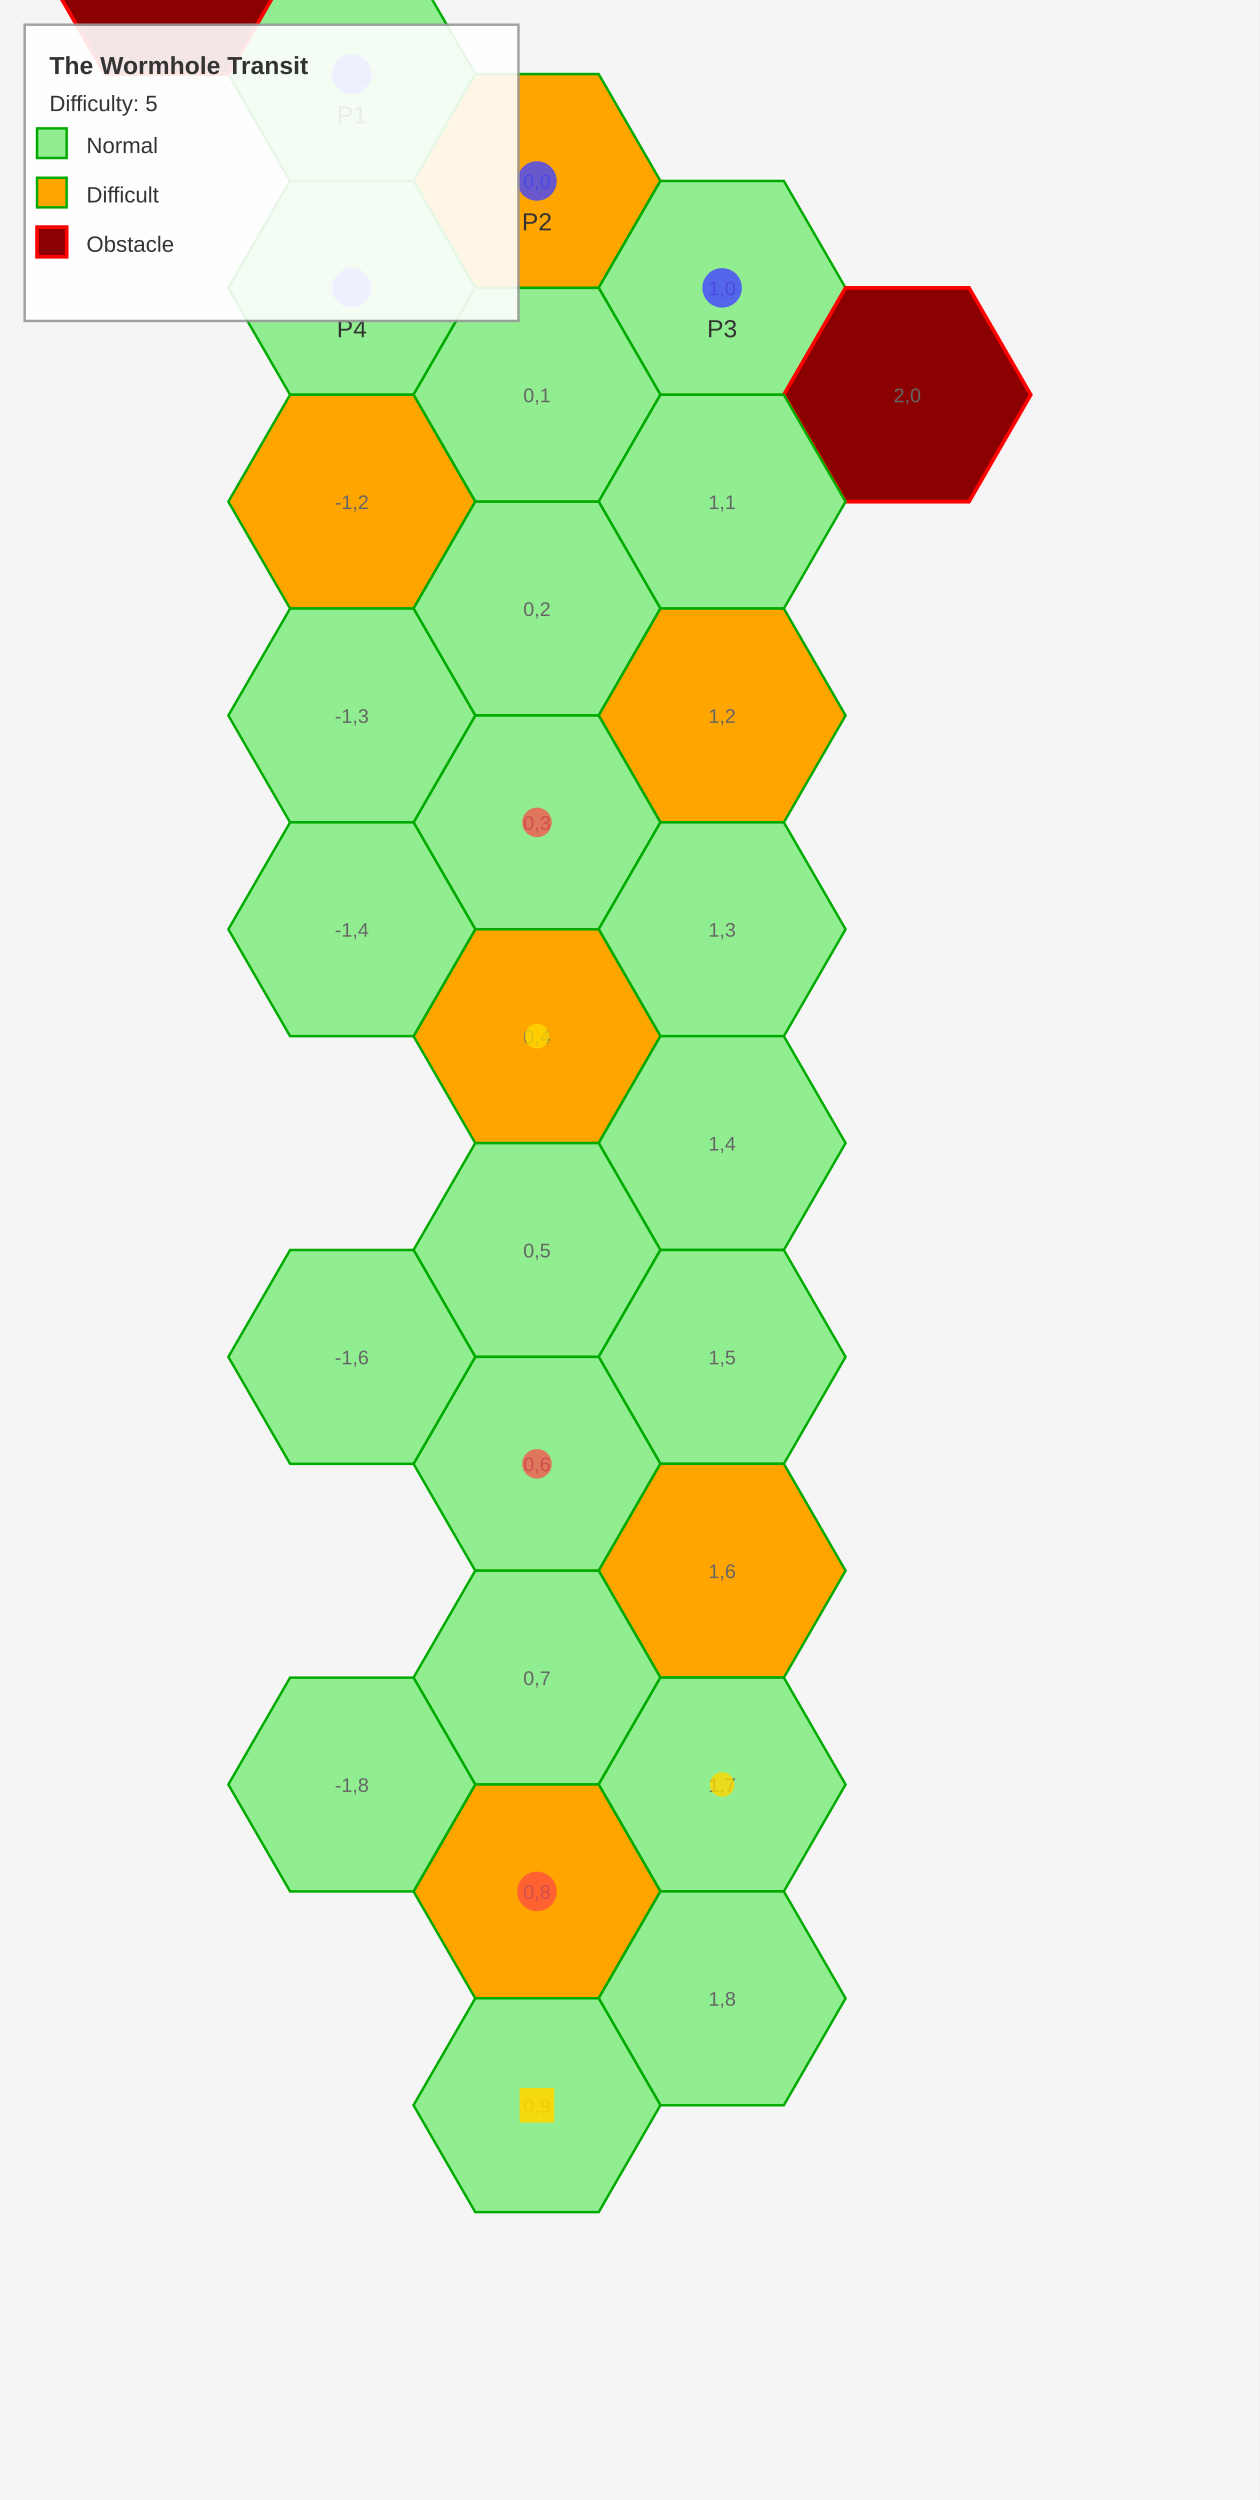
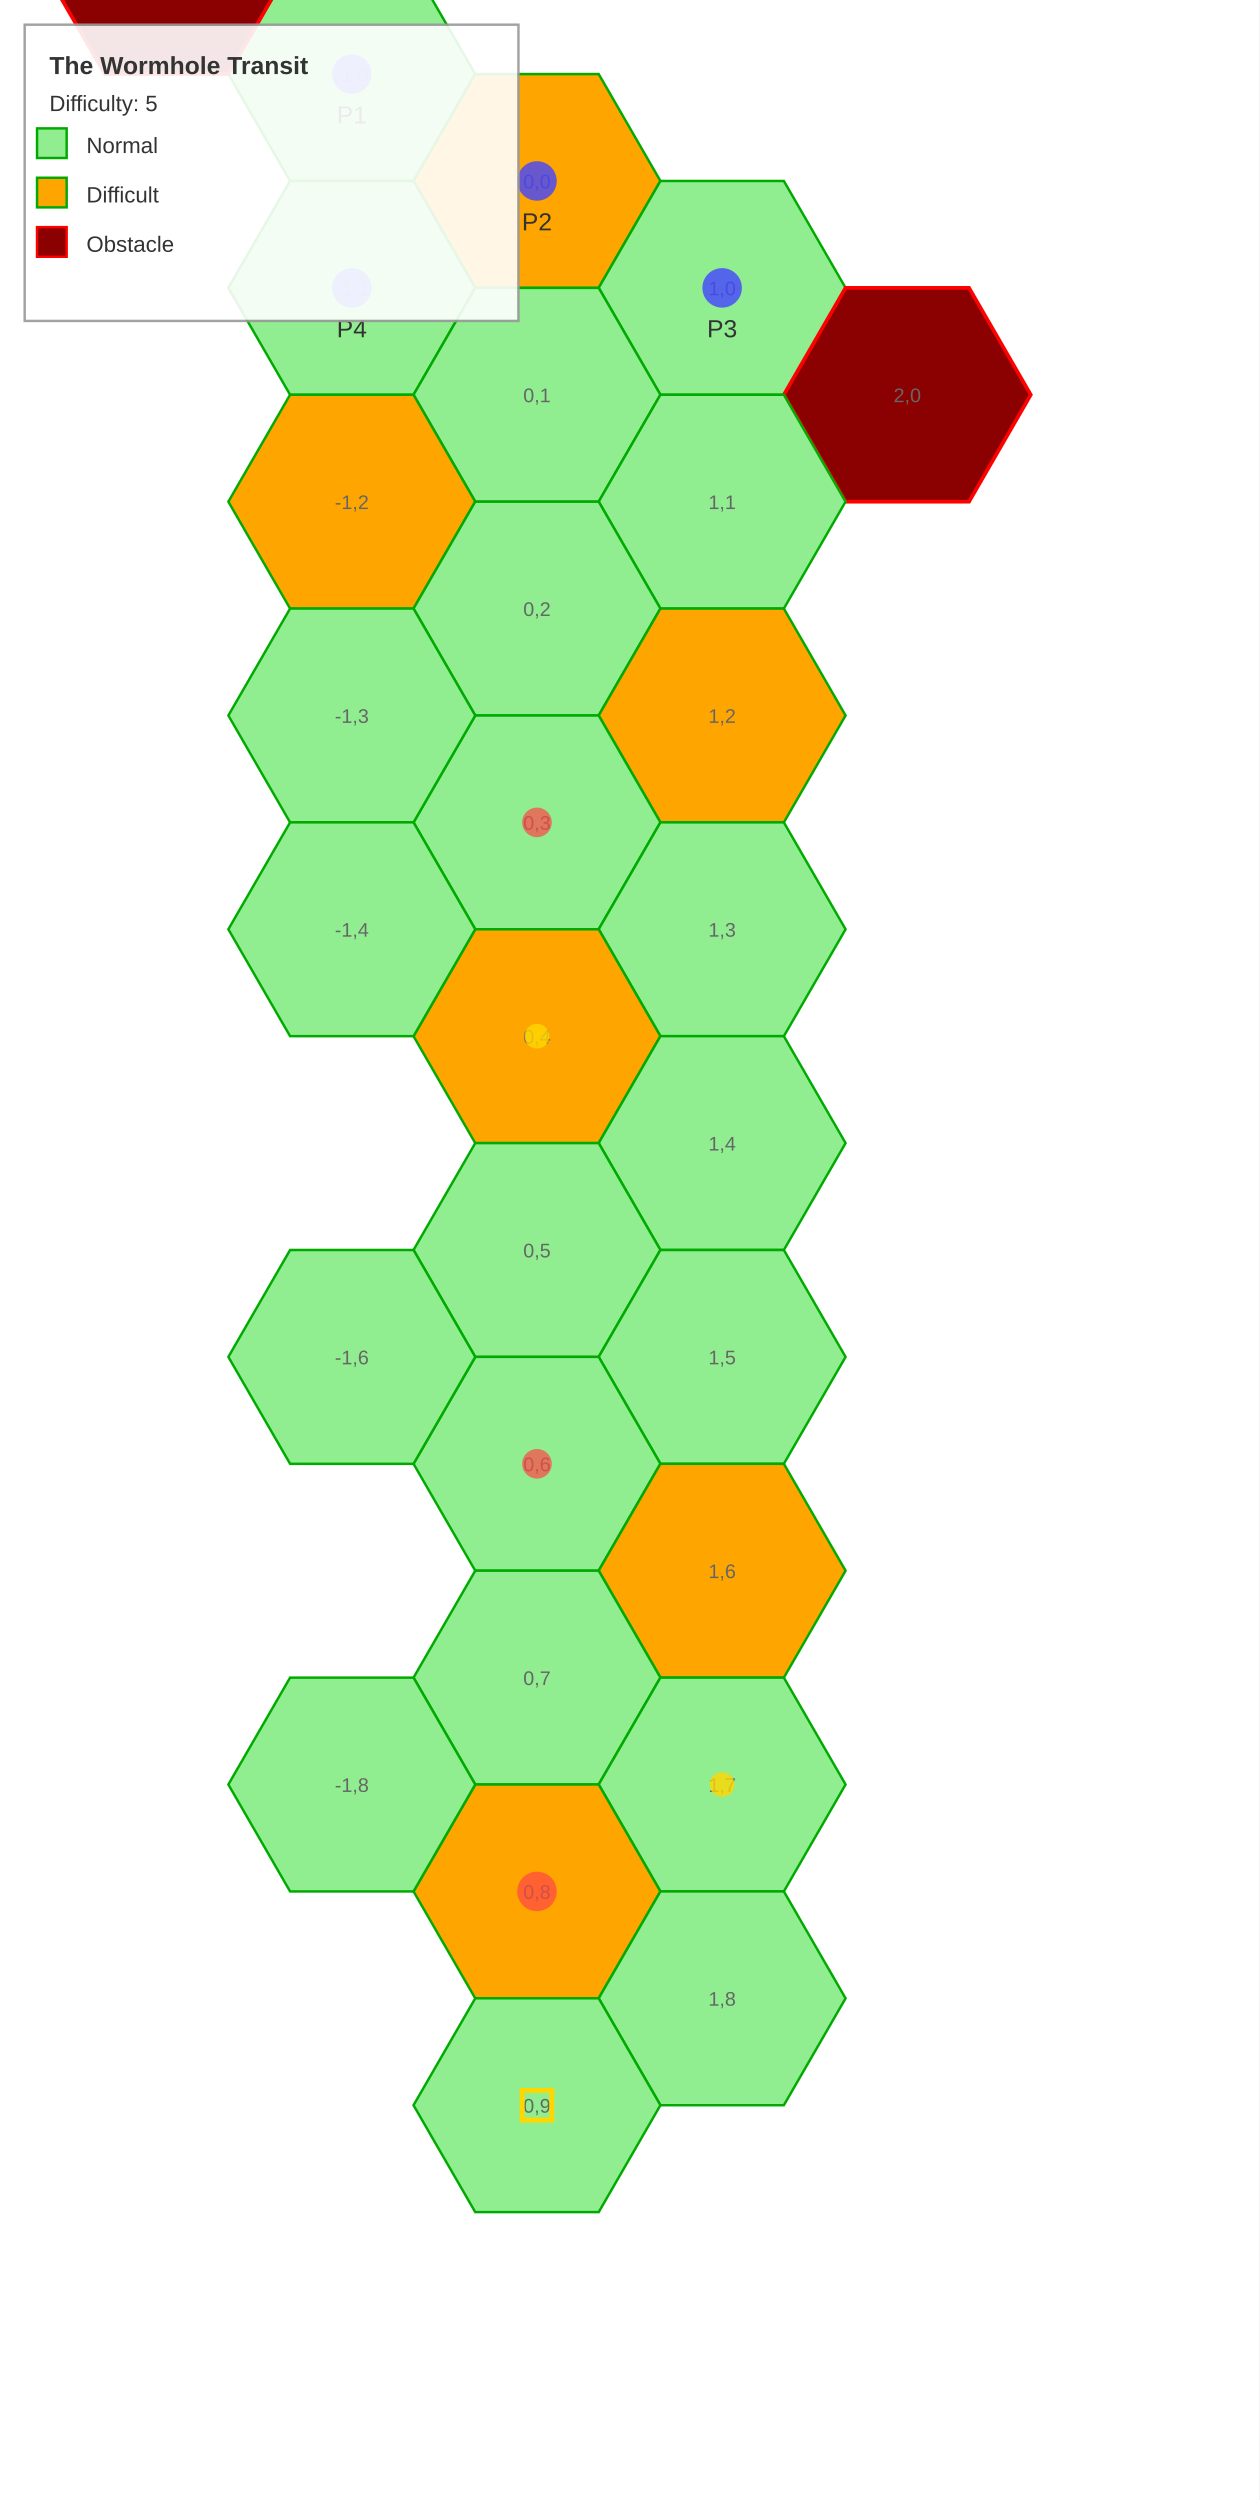
<svg xmlns="http://www.w3.org/2000/svg" width="510.0" height="1012.628">
  <defs>
    <style>
.hex-normal { fill: #90EE90; stroke: #00AA00; stroke-width: 1; }
.hex-difficult { fill: #FFA500; stroke: #00AA00; stroke-width: 1; }
.hex-obstacle { fill: #8B0000; stroke: #FF0000; stroke-width: 1.5; }
- .hex-empty { fill: none; stroke: #00AA00; stroke-width: 0.5; opacity: 0.2; }
- .grid-line { stroke: #00AA00; stroke-width: 1; opacity: 0.3; }
- .monster { fill: #FF4444; opacity: 0.7; }
- .player { fill: #4444FF; opacity: 0.8; }
- .objective { fill: #FFD700; opacity: 0.9; }
.label { font-size: 10px; font-family: Arial; fill: #333; text-anchor: middle; }
.coord { font-size: 8px; font-family: Arial; fill: #666; text-anchor: middle; }
</style>
  </defs>
-   <rect width="510.0" height="1012.628" fill="#F5F5F5" />
+   <rect width="510.0" height="1012.628" fill="white" />
  <g id="map">
    <polygon points="192.5,30 167.5,73.301 117.5,73.301 92.5,30.0 117.5,-13.301 167.5,-13.301" class="hex-normal" />
    <text x="142.5" y="33" class="coord">-1,0</text>
    <polygon points="267.5,73.301 242.5,116.603 192.5,116.603 167.5,73.301 192.5,30 242.5,30" class="hex-difficult" />
    <text x="217.5" y="76.301" class="coord">0,0</text>
    <polygon points="342.5,116.603 317.5,159.904 267.5,159.904 242.5,116.603 267.5,73.301 317.5,73.301" class="hex-normal" />
    <text x="292.5" y="119.603" class="coord">1,0</text>
    <polygon points="117.5,-13.301 92.5,30 42.5,30.0 17.5,-13.301 42.5,-56.603 92.5,-56.603" class="hex-obstacle" />
    <text x="67.5" y="-10.301" class="coord">-2,0</text>
    <polygon points="417.5,159.904 392.5,203.205 342.5,203.205 317.5,159.904 342.5,116.603 392.5,116.603" class="hex-obstacle" />
    <text x="367.5" y="162.904" class="coord">2,0</text>
    <polygon points="192.5,116.603 167.5,159.904 117.5,159.904 92.5,116.603 117.5,73.301 167.5,73.301" class="hex-normal" />
    <text x="142.5" y="119.603" class="coord">-1,1</text>
    <polygon points="267.5,159.904 242.5,203.205 192.5,203.205 167.5,159.904 192.5,116.603 242.5,116.603" class="hex-normal" />
    <text x="217.5" y="162.904" class="coord">0,1</text>
    <polygon points="342.5,203.205 317.5,246.506 267.5,246.506 242.5,203.205 267.5,159.904 317.5,159.904" class="hex-normal" />
    <text x="292.5" y="206.205" class="coord">1,1</text>
    <polygon points="192.5,203.205 167.5,246.506 117.5,246.506 92.5,203.205 117.5,159.904 167.5,159.904" class="hex-difficult" />
    <text x="142.5" y="206.205" class="coord">-1,2</text>
    <polygon points="267.5,246.506 242.5,289.808 192.5,289.808 167.5,246.506 192.5,203.205 242.5,203.205" class="hex-normal" />
    <text x="217.5" y="249.506" class="coord">0,2</text>
    <polygon points="342.5,289.808 317.5,333.109 267.5,333.109 242.5,289.808 267.5,246.506 317.5,246.506" class="hex-difficult" />
    <text x="292.5" y="292.808" class="coord">1,2</text>
    <polygon points="267.5,333.109 242.5,376.41 192.5,376.41 167.5,333.109 192.5,289.808 242.5,289.808" class="hex-normal" />
    <text x="217.5" y="336.109" class="coord">0,3</text>
    <polygon points="342.5,376.41 317.5,419.711 267.5,419.711 242.5,376.41 267.5,333.109 317.5,333.109" class="hex-normal" />
    <text x="292.5" y="379.41" class="coord">1,3</text>
    <polygon points="192.5,289.808 167.5,333.109 117.5,333.109 92.5,289.808 117.5,246.506 167.5,246.506" class="hex-normal" />
    <text x="142.5" y="292.808" class="coord">-1,3</text>
    <polygon points="267.5,419.711 242.5,463.013 192.5,463.013 167.5,419.711 192.5,376.41 242.5,376.41" class="hex-difficult" />
    <text x="217.5" y="422.711" class="coord">0,4</text>
    <polygon points="342.5,463.013 317.5,506.314 267.5,506.314 242.5,463.013 267.5,419.711 317.5,419.711" class="hex-normal" />
    <text x="292.5" y="466.013" class="coord">1,4</text>
    <polygon points="192.5,376.41 167.5,419.711 117.5,419.711 92.5,376.41 117.5,333.109 167.5,333.109" class="hex-normal" />
    <text x="142.5" y="379.41" class="coord">-1,4</text>
    <polygon points="267.5,506.314 242.5,549.615 192.5,549.615 167.5,506.314 192.5,463.013 242.5,463.013" class="hex-normal" />
    <text x="217.5" y="509.314" class="coord">0,5</text>
    <polygon points="342.5,549.615 317.5,592.917 267.5,592.917 242.5,549.615 267.5,506.314 317.5,506.314" class="hex-normal" />
    <text x="292.5" y="552.615" class="coord">1,5</text>
    <polygon points="267.5,592.917 242.5,636.218 192.5,636.218 167.5,592.917 192.5,549.615 242.5,549.615" class="hex-normal" />
    <text x="217.5" y="595.917" class="coord">0,6</text>
    <polygon points="342.5,636.218 317.5,679.519 267.5,679.519 242.5,636.218 267.5,592.917 317.5,592.917" class="hex-difficult" />
    <text x="292.5" y="639.218" class="coord">1,6</text>
    <polygon points="192.5,549.615 167.5,592.917 117.5,592.917 92.5,549.615 117.5,506.314 167.5,506.314" class="hex-normal" />
    <text x="142.5" y="552.615" class="coord">-1,6</text>
    <polygon points="267.5,679.519 242.5,722.82 192.5,722.82 167.5,679.519 192.5,636.218 242.5,636.218" class="hex-normal" />
    <text x="217.5" y="682.519" class="coord">0,7</text>
    <polygon points="342.5,722.82 317.5,766.122 267.5,766.122 242.5,722.82 267.5,679.519 317.5,679.519" class="hex-normal" />
    <text x="292.5" y="725.82" class="coord">1,7</text>
    <polygon points="267.5,766.122 242.5,809.423 192.5,809.423 167.5,766.122 192.5,722.82 242.5,722.82" class="hex-difficult" />
    <text x="217.5" y="769.122" class="coord">0,8</text>
    <polygon points="342.5,809.423 317.5,852.724 267.5,852.724 242.5,809.423 267.5,766.122 317.5,766.122" class="hex-normal" />
    <text x="292.5" y="812.423" class="coord">1,8</text>
    <polygon points="192.5,722.82 167.5,766.122 117.5,766.122 92.5,722.82 117.5,679.519 167.5,679.519" class="hex-normal" />
    <text x="142.5" y="725.82" class="coord">-1,8</text>
    <polygon points="267.5,852.724 242.5,896.025 192.5,896.025 167.5,852.724 192.5,809.423 242.5,809.423" class="hex-normal" />
    <text x="217.5" y="855.724" class="coord">0,9</text>
  </g>
  <g id="starting-positions">
-     <circle cx="142.5" cy="30" r="8" class="player" />
+     <circle cx="142.5" cy="30" r="8" fill="#4444FF" opacity="0.8" />
    <text x="142.5" y="50" class="label">P1</text>
-     <circle cx="217.5" cy="73.301" r="8" class="player" />
+     <circle cx="217.5" cy="73.301" r="8" fill="#4444FF" opacity="0.8" />
    <text x="217.5" y="93.301" class="label">P2</text>
-     <circle cx="292.5" cy="116.603" r="8" class="player" />
+     <circle cx="292.5" cy="116.603" r="8" fill="#4444FF" opacity="0.8" />
    <text x="292.5" y="136.603" class="label">P3</text>
-     <circle cx="142.5" cy="116.603" r="8" class="player" />
+     <circle cx="142.5" cy="116.603" r="8" fill="#4444FF" opacity="0.8" />
    <text x="142.5" y="136.603" class="label">P4</text>
  </g>
  <g id="monsters">
-     <circle cx="217.5" cy="333.109" r="6" class="monster" />
-     <circle cx="217.5" cy="592.917" r="6" class="monster" />
-     <circle cx="217.5" cy="766.122" r="8" class="monster" />
+     <circle cx="217.5" cy="333.109" r="6" fill="#FF4444" opacity="0.7" />
+     <circle cx="217.5" cy="592.917" r="6" fill="#FF4444" opacity="0.7" />
+     <circle cx="217.5" cy="766.122" r="8" fill="#FF4444" opacity="0.7" />
  </g>
  <g id="objectives">
-     <rect x="211.5" y="846.724" width="12" height="12" class="objective" fill="none" stroke="#FFD700" stroke-width="2" />
+     <rect x="211.5" y="846.724" width="12" height="12" fill="none" stroke="#FFD700" stroke-width="2" />
  </g>
  <g id="treasures">
-     <star points="217.5,412.711 220.5,417.711 224.5,417.711 221.5,420.711 222.5,425.711 217.5,422.711 212.5,425.711 213.5,420.711 210.5,417.711 214.5,417.711" fill="#FFD700" />
    <circle cx="217.5" cy="419.711" r="5" fill="#FFD700" opacity="0.8" />
-     <star points="292.5,715.82 295.5,720.82 299.5,720.82 296.5,723.82 297.5,728.82 292.5,725.82 287.5,728.82 288.5,723.82 285.5,720.82 289.5,720.82" fill="#FFD700" />
    <circle cx="292.5" cy="722.82" r="5" fill="#FFD700" opacity="0.8" />
  </g>
  <g id="legend">
    <rect x="10" y="10" width="200" height="120" fill="white" stroke="#999" stroke-width="1" opacity="0.9" />
    <text x="20" y="30" class="label" style="text-anchor: start; font-weight: bold;">The Wormhole Transit</text>
    <text x="20" y="45" class="label" style="text-anchor: start; font-size: 9px;">Difficulty: 5</text>
-     <rect x="15" y="52" width="12" height="12" class="hex-normal" />
+     <rect x="15" y="52" width="12" height="12" fill="#90EE90" stroke="#00AA00" />
    <text x="35" y="62" class="label" style="text-anchor: start; font-size: 9px;">Normal</text>
-     <rect x="15" y="72" width="12" height="12" class="hex-difficult" />
+     <rect x="15" y="72" width="12" height="12" fill="#FFA500" stroke="#00AA00" />
    <text x="35" y="82" class="label" style="text-anchor: start; font-size: 9px;">Difficult</text>
-     <rect x="15" y="92" width="12" height="12" class="hex-obstacle" />
+     <rect x="15" y="92" width="12" height="12" fill="#8B0000" stroke="#FF0000" />
    <text x="35" y="102" class="label" style="text-anchor: start; font-size: 9px;">Obstacle</text>
  </g>
</svg>
